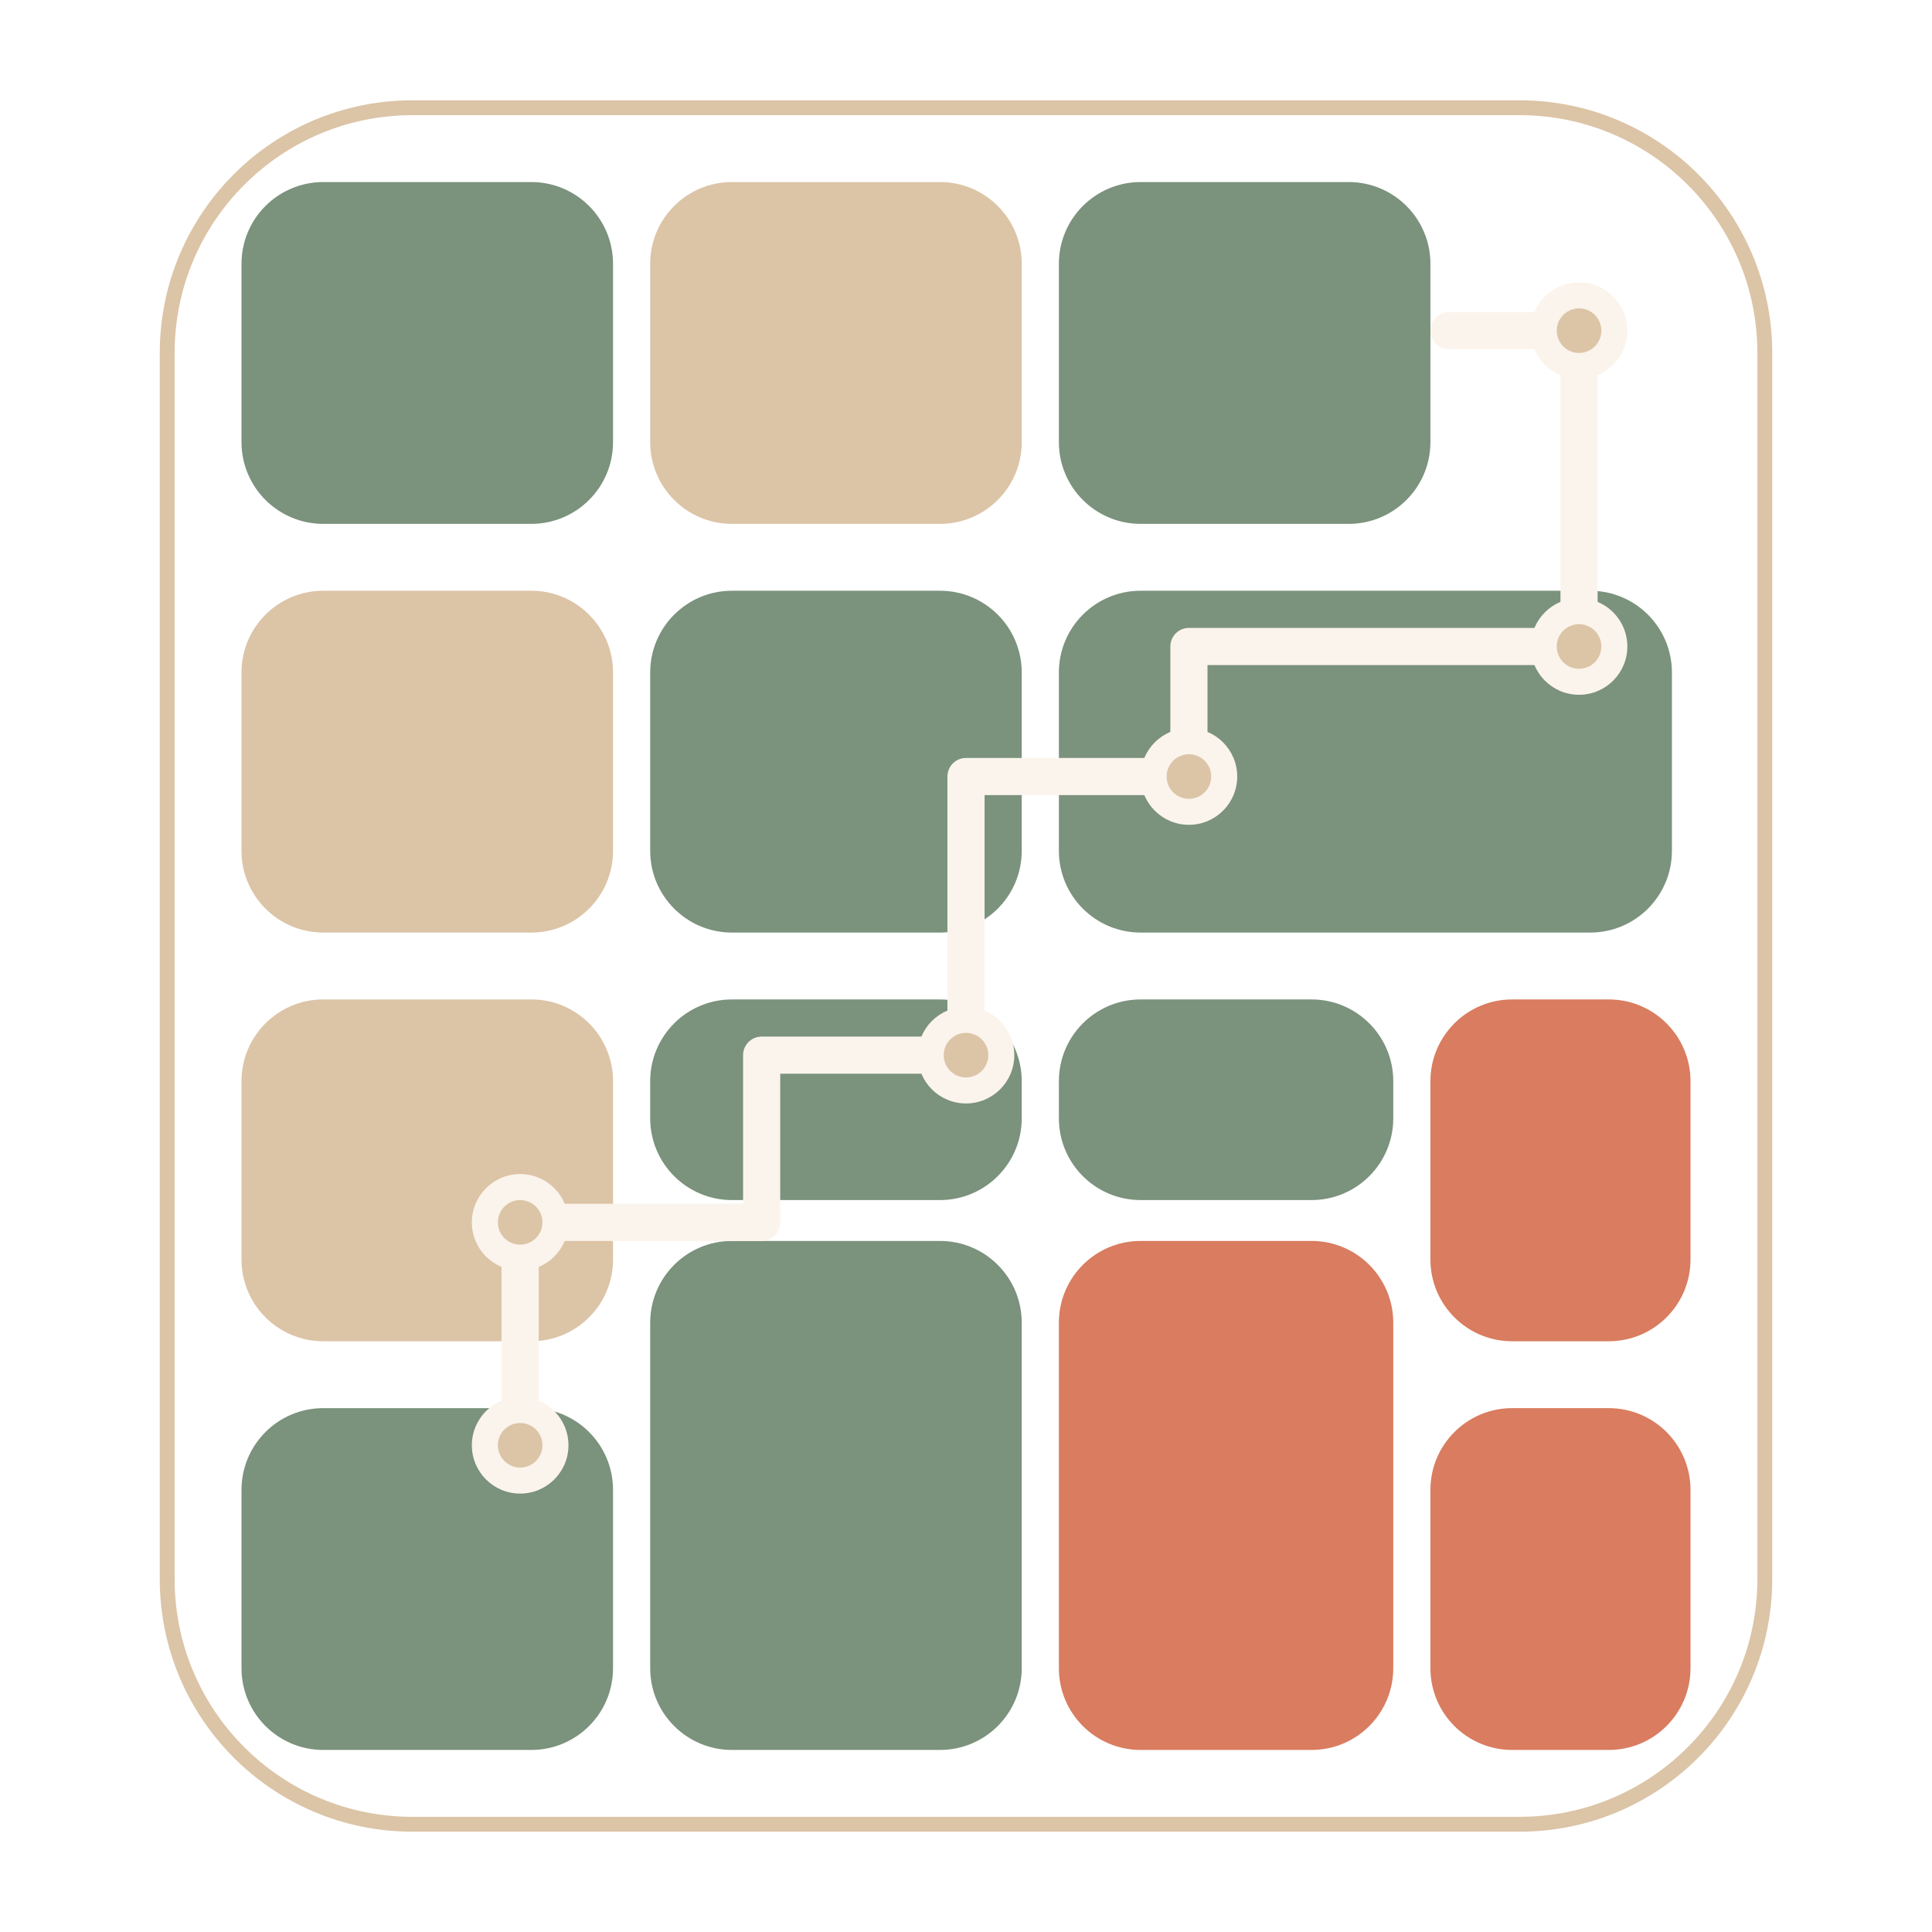
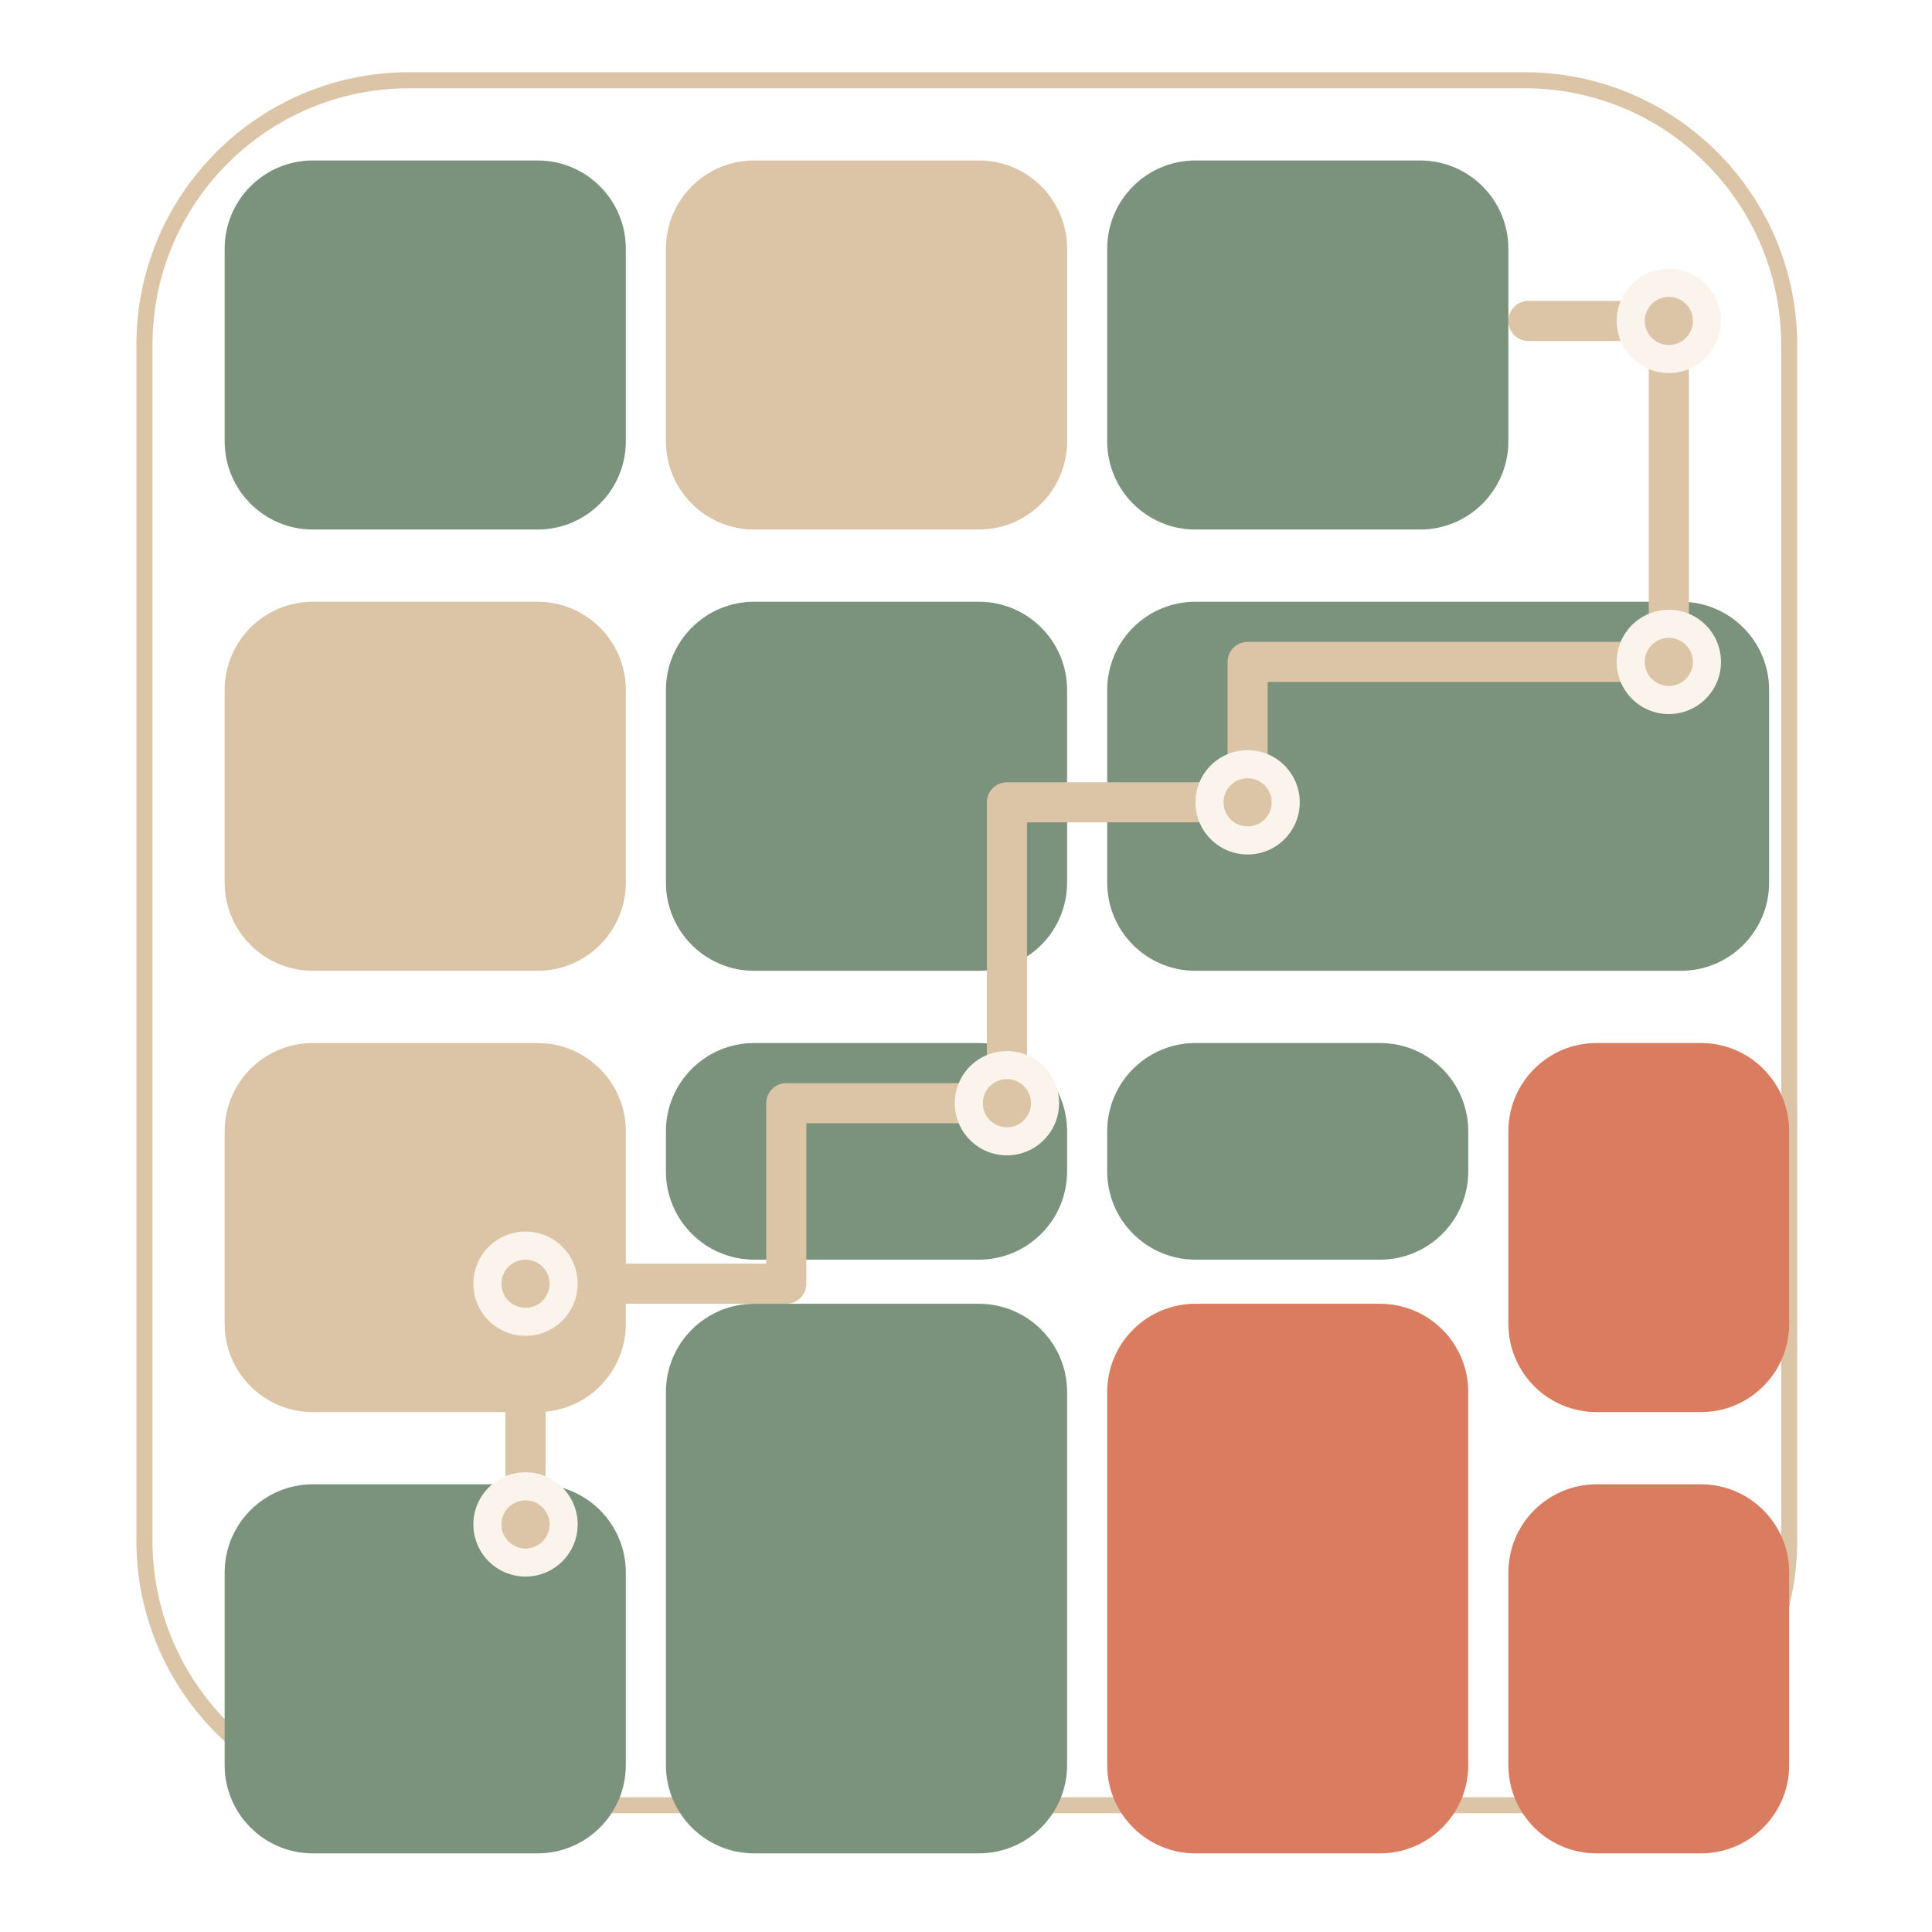
- <svg xmlns="http://www.w3.org/2000/svg" width="520" height="520" viewBox="0 0 520 520">
-   <g transform="translate(-10,-16)">
-     <rect x="55" y="45" width="430" height="462" rx="66" fill="none" stroke="#DCC4A7" stroke-width="4" />
+ <svg xmlns="http://www.w3.org/2000/svg" width="482" height="482" viewBox="-20.0 -20.0 481.6 481.6">
+   <g transform="translate(-39.0,-45.0)">
+     <rect x="55" y="45" width="410" height="430" rx="66" fill="none" stroke="#DCC4A7" stroke-width="4" />
    <rect x="75" y="65" width="100" height="92" rx="22" fill="#7B927D" />
    <rect x="185" y="65" width="100" height="92" rx="22" fill="#DCC4A7" />
    <rect x="295" y="65" width="100" height="92" rx="22" fill="#7B927D" />
    <rect x="75" y="175" width="100" height="92" rx="22" fill="#DCC4A7" />
    <rect x="185" y="175" width="100" height="92" rx="22" fill="#7B927D" />
    <rect x="295" y="175" width="165" height="92" rx="22" fill="#7B927D" />
    <rect x="75" y="285" width="100" height="92" rx="22" fill="#DCC4A7" />
    <rect x="185" y="285" width="100" height="54" rx="22" fill="#7B927D" />
    <rect x="295" y="285" width="90" height="54" rx="22" fill="#7B927D" />
    <rect x="395" y="285" width="70" height="92" rx="22" fill="#D97C5F" />
    <rect x="75" y="395" width="100" height="92" rx="22" fill="#7B927D" />
    <rect x="185" y="350" width="100" height="137" rx="22" fill="#7B927D" />
    <rect x="295" y="350" width="90" height="137" rx="22" fill="#D97C5F" />
    <rect x="395" y="395" width="70" height="92" rx="22" fill="#D97C5F" />
-     <path d="M 400,105 L 435,105 L 435,135 L 435,190 L 330,190 L 330,225 L 270,225 L 270,300 L 215,300 L 215,345 L 150,345 L 150,405" fill="none" stroke="#FBF4EC" stroke-width="10" stroke-linecap="round" stroke-linejoin="round" />
+     <path d="M 400,105 L 435,105 L 435,135 L 435,190 L 330,190 L 330,225 L 270,225 L 270,300 L 215,300 L 215,345 L 150,345 L 150,405" fill="none" stroke="#DCC4A7" stroke-width="10" stroke-linecap="round" stroke-linejoin="round" />
    <circle cx="435" cy="105" r="13" fill="#FBF4EC" />
    <circle cx="435" cy="105" r="6" fill="#DCC4A7" />
    <circle cx="435" cy="190" r="13" fill="#FBF4EC" />
    <circle cx="435" cy="190" r="6" fill="#DCC4A7" />
    <circle cx="330" cy="225" r="13" fill="#FBF4EC" />
    <circle cx="330" cy="225" r="6" fill="#DCC4A7" />
    <circle cx="270" cy="300" r="13" fill="#FBF4EC" />
    <circle cx="270" cy="300" r="6" fill="#DCC4A7" />
    <circle cx="150" cy="345" r="13" fill="#FBF4EC" />
    <circle cx="150" cy="345" r="6" fill="#DCC4A7" />
    <circle cx="150" cy="405" r="13" fill="#FBF4EC" />
    <circle cx="150" cy="405" r="6" fill="#DCC4A7" />
  </g>
</svg>
